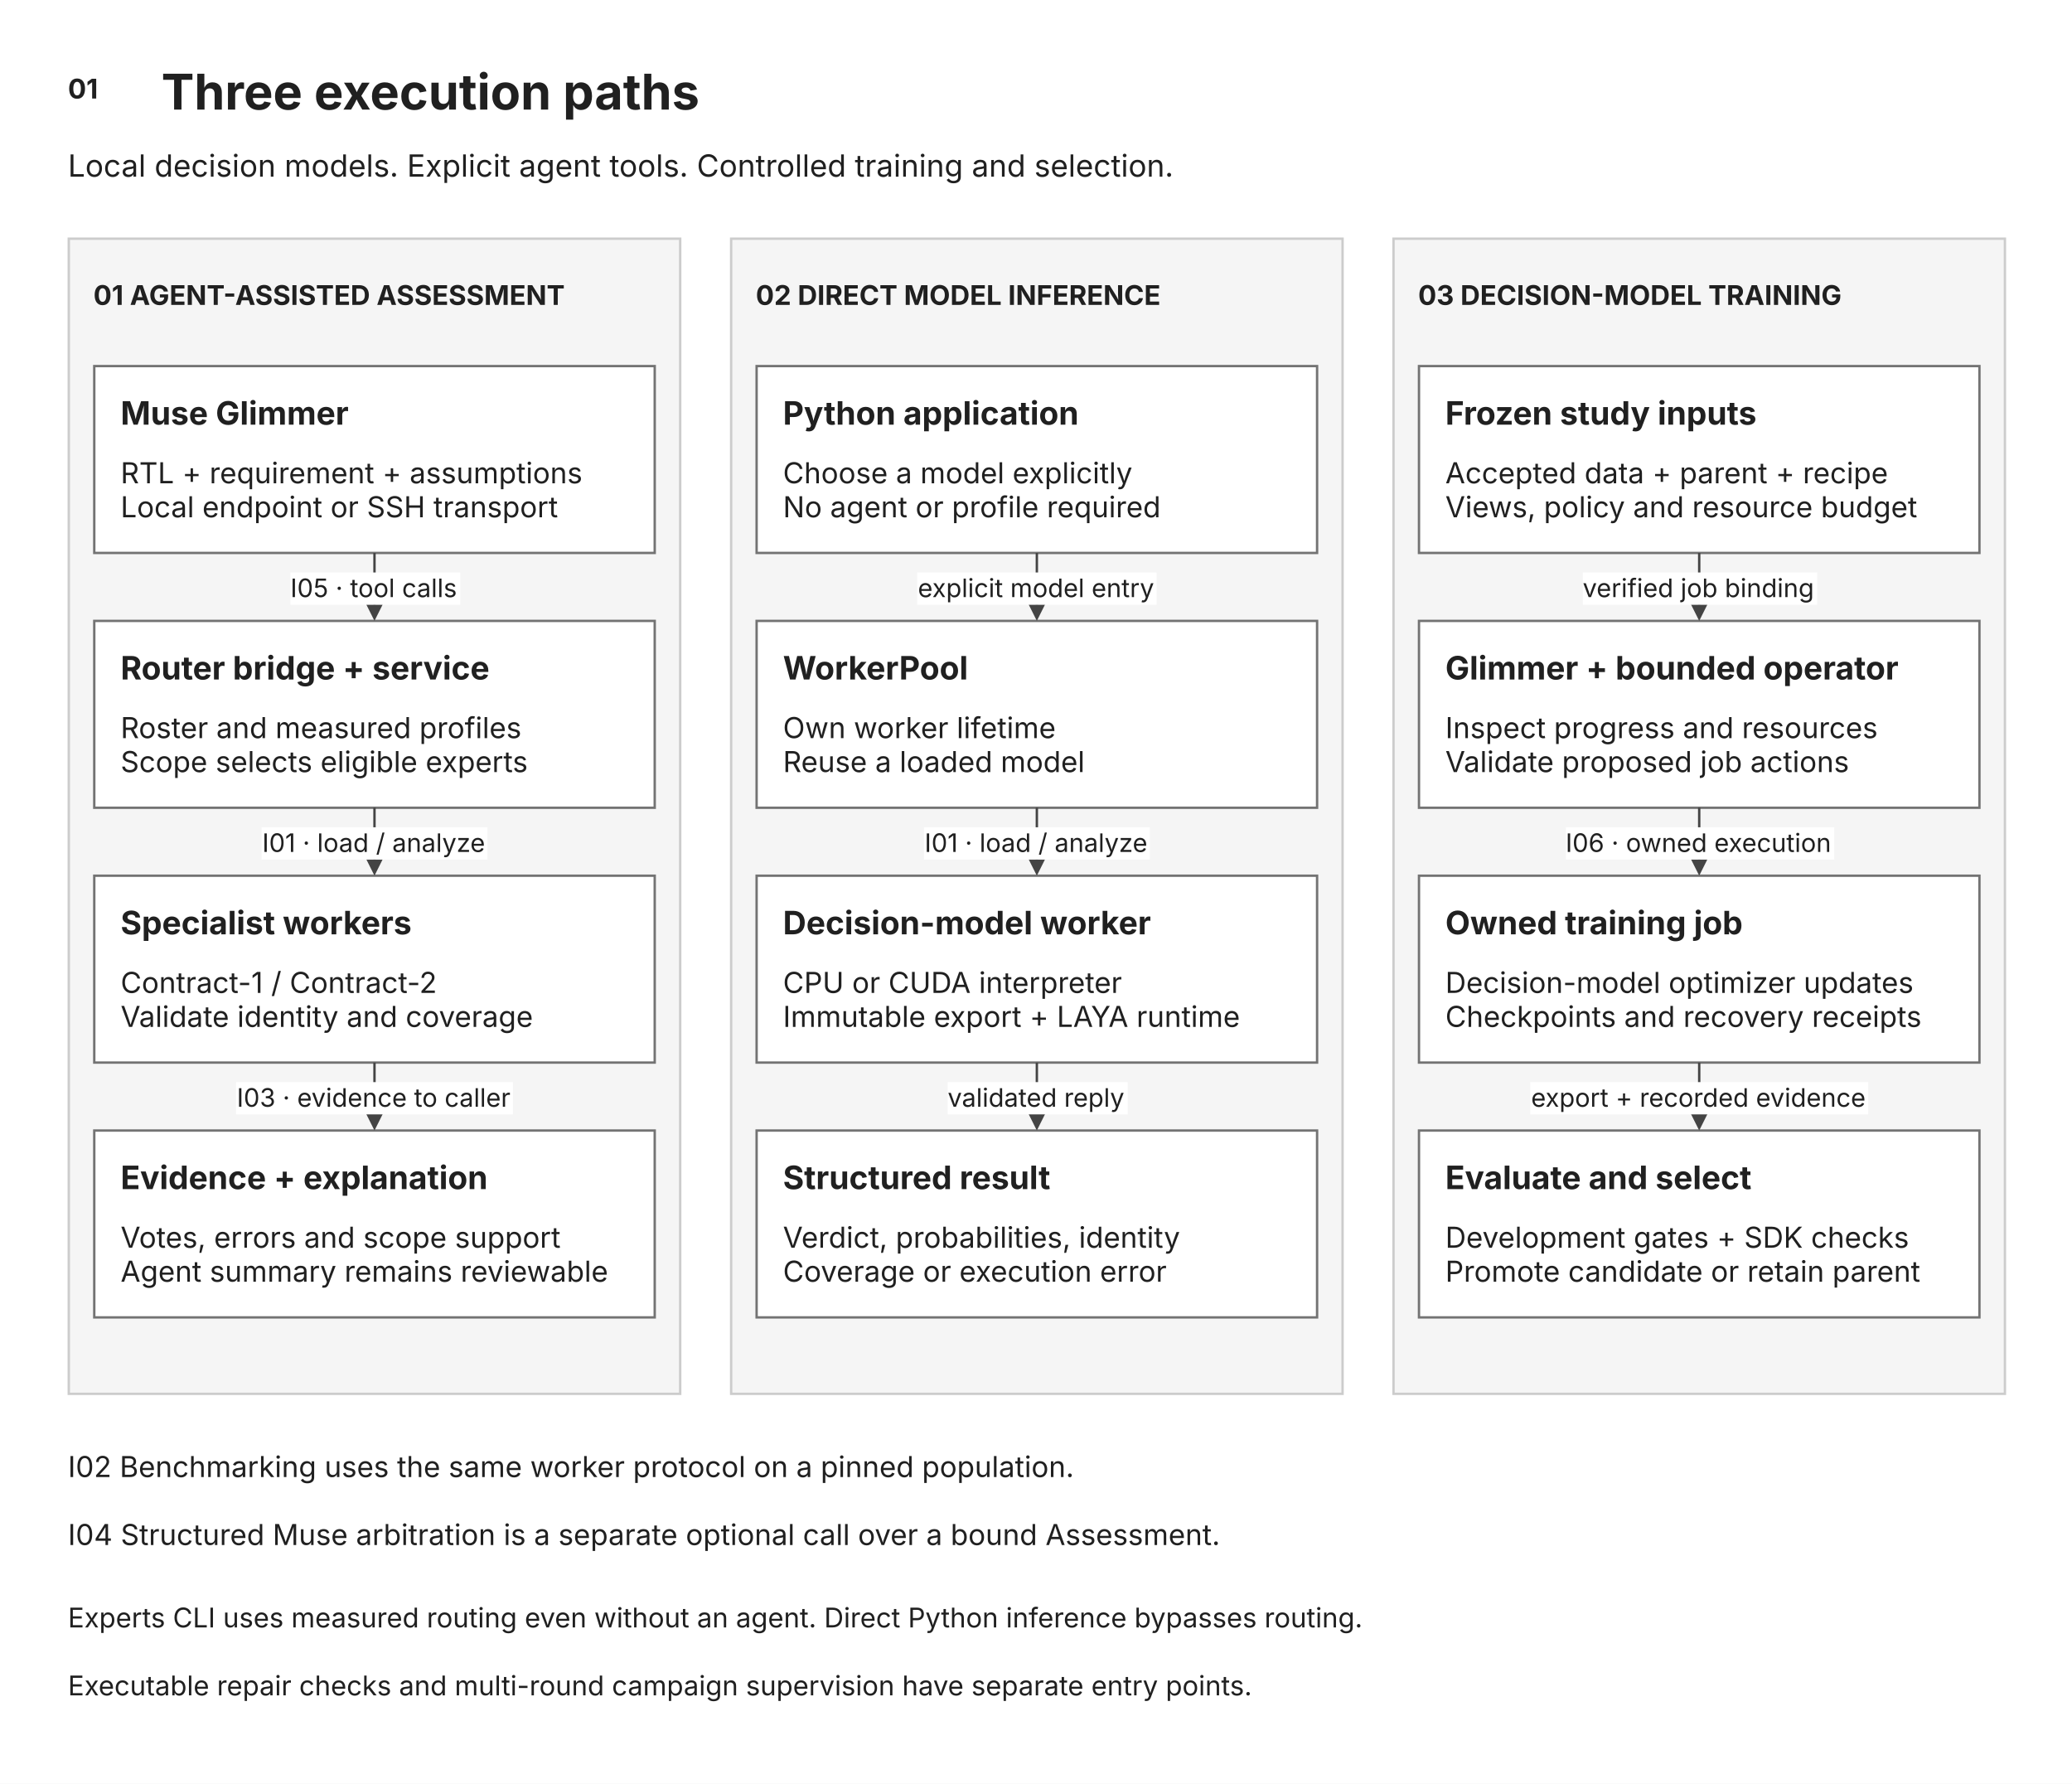
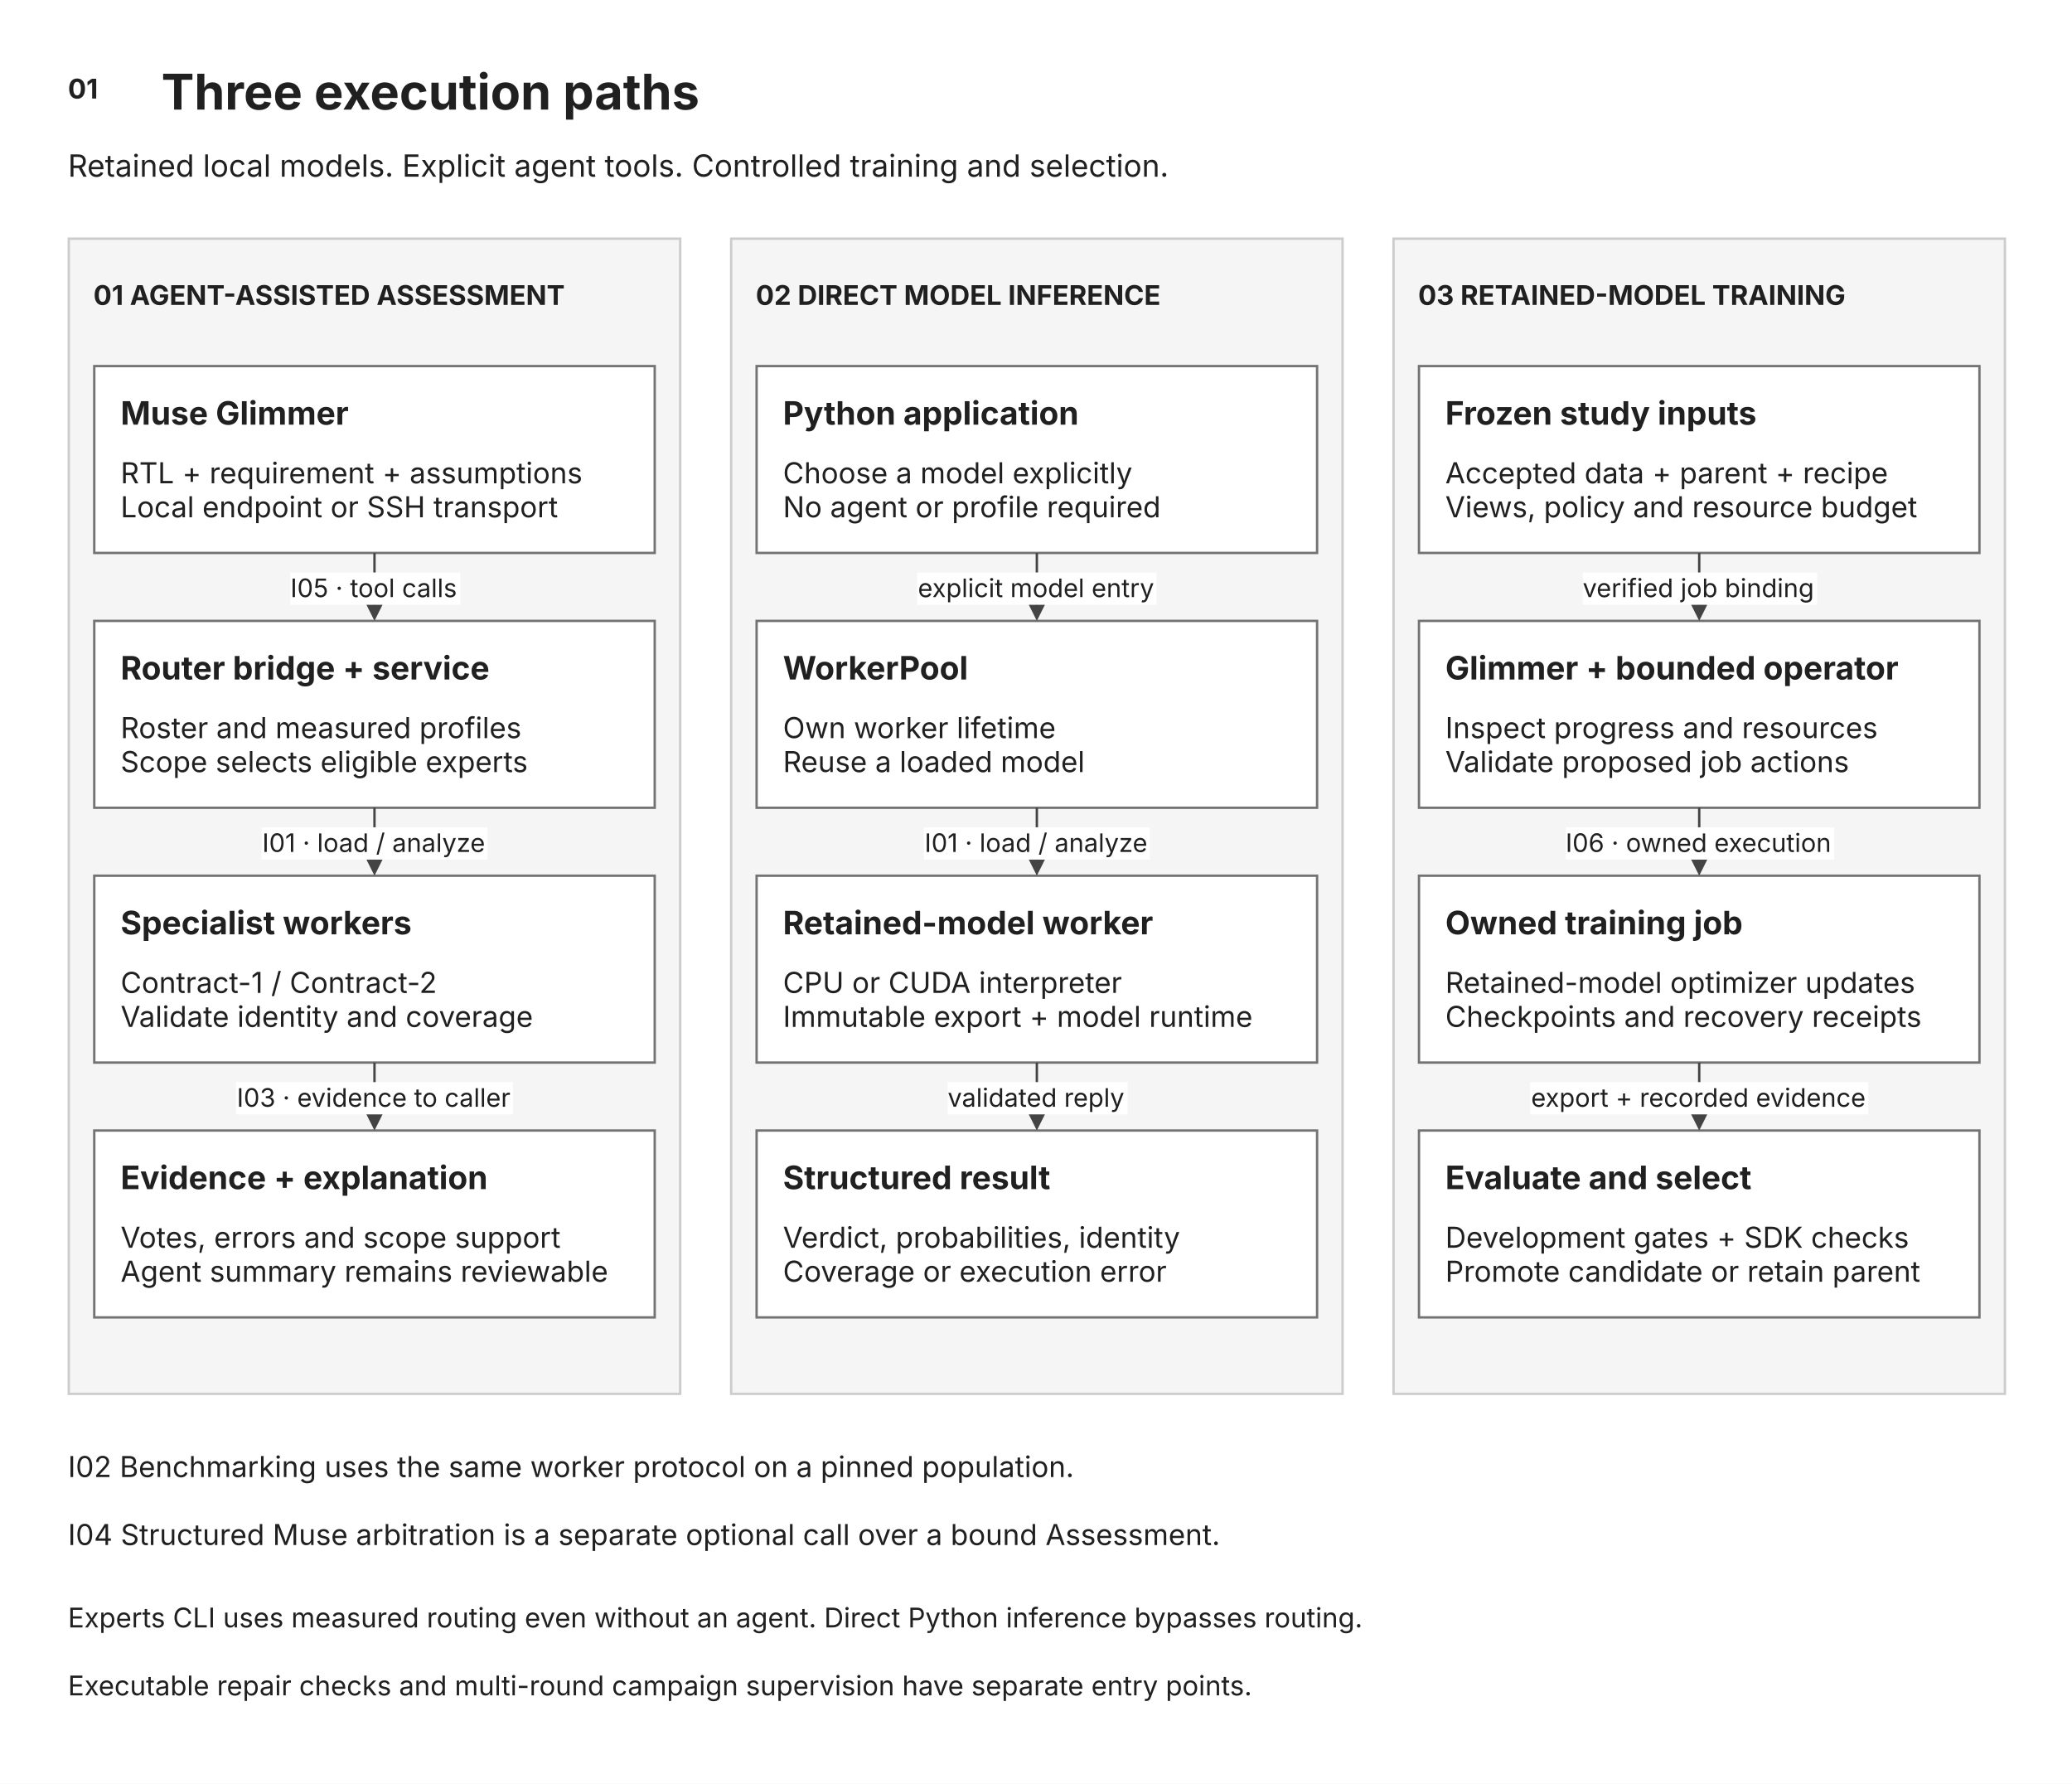
<svg xmlns="http://www.w3.org/2000/svg" style="background: #ffffff; background-color: light-dark(#ffffff, #121212);" version="1.1" width="1220px" height="1050px" viewBox="0 0 1220 1050" role="img" aria-labelledby="figure-title figure-description">
  <defs />
  <rect fill="#ffffff" width="100%" height="100%" x="0" y="0" style="fill: light-dark(rgb(255, 255, 255), rgb(18, 18, 18));" />
  <g>
    <g data-cell-id="0">
      <g data-cell-id="1">
        <g data-cell-id="canvas">
          <g>
            <rect x="10" y="10" width="1200" height="1030" fill="#ffffff" stroke="none" pointer-events="all" style="fill: light-dark(rgb(255, 255, 255), rgb(18, 18, 18));" />
          </g>
        </g>
        <g data-cell-id="number">
          <g>
            <rect x="40" y="30" width="45" height="42" fill="none" stroke="none" pointer-events="all" />
          </g>
          <g>
            <g fill="#202020" font-family="Inter, Arial, sans-serif" font-weight="bold" text-anchor="start" font-size="16px" style="fill: light-dark(rgb(32, 32, 32), rgb(210, 210, 210));">
              <text x="40" y="58">01</text>
            </g>
          </g>
        </g>
        <g data-cell-id="title">
          <g>
            <rect x="95" y="30" width="1080" height="42" fill="none" stroke="none" pointer-events="all" />
          </g>
          <g>
            <g fill="#202020" font-family="Inter, Arial, sans-serif" font-weight="bold" text-anchor="start" font-size="29px" style="fill: light-dark(rgb(32, 32, 32), rgb(210, 210, 210));">
              <text x="95" y="64.5">Three execution paths</text>
            </g>
          </g>
        </g>
        <g data-cell-id="subtitle">
          <g>
            <rect x="40" y="80" width="1140" height="32" fill="none" stroke="none" pointer-events="all" />
          </g>
          <g>
            <g fill="#202020" font-family="Inter, Arial, sans-serif" text-anchor="start" font-size="18px" style="fill: light-dark(rgb(32, 32, 32), rgb(210, 210, 210));">
-               <text x="40" y="104">Local decision models. Explicit agent tools. Controlled training and selection.</text>
+               <text x="40" y="104">Retained local models. Explicit agent tools. Controlled training and selection.</text>
            </g>
          </g>
        </g>
        <g data-cell-id="lane-a">
          <g transform="translate(0.5,0.5)">
            <rect x="40" y="140" width="360" height="680" fill="#f5f5f5" stroke="#cccccc" stroke-width="1.4" pointer-events="all" style="fill: light-dark(rgb(245, 245, 245), rgb(26, 26, 26)); stroke: light-dark(rgb(204, 204, 204), rgb(62, 62, 62));" />
          </g>
        </g>
        <g data-cell-id="lane-a-title">
          <g>
            <rect x="55" y="155" width="330" height="35" fill="none" stroke="none" pointer-events="all" />
          </g>
          <g>
            <g fill="#202020" font-family="Inter, Arial, sans-serif" font-weight="bold" text-anchor="start" font-size="16px" style="fill: light-dark(rgb(32, 32, 32), rgb(210, 210, 210));">
              <text x="55" y="179.5">01  AGENT-ASSISTED ASSESSMENT</text>
            </g>
          </g>
        </g>
        <g data-cell-id="lane-b">
          <g transform="translate(0.5,0.5)">
            <rect x="430" y="140" width="360" height="680" fill="#f5f5f5" stroke="#cccccc" stroke-width="1.4" pointer-events="all" style="fill: light-dark(rgb(245, 245, 245), rgb(26, 26, 26)); stroke: light-dark(rgb(204, 204, 204), rgb(62, 62, 62));" />
          </g>
        </g>
        <g data-cell-id="lane-b-title">
          <g>
            <rect x="445" y="155" width="330" height="35" fill="none" stroke="none" pointer-events="all" />
          </g>
          <g>
            <g fill="#202020" font-family="Inter, Arial, sans-serif" font-weight="bold" text-anchor="start" font-size="16px" style="fill: light-dark(rgb(32, 32, 32), rgb(210, 210, 210));">
              <text x="445" y="179.5">02  DIRECT MODEL INFERENCE</text>
            </g>
          </g>
        </g>
        <g data-cell-id="lane-c">
          <g transform="translate(0.5,0.5)">
            <rect x="820" y="140" width="360" height="680" fill="#f5f5f5" stroke="#cccccc" stroke-width="1.4" pointer-events="all" style="fill: light-dark(rgb(245, 245, 245), rgb(26, 26, 26)); stroke: light-dark(rgb(204, 204, 204), rgb(62, 62, 62));" />
          </g>
        </g>
        <g data-cell-id="lane-c-title">
          <g>
            <rect x="835" y="155" width="330" height="35" fill="none" stroke="none" pointer-events="all" />
          </g>
          <g>
            <g fill="#202020" font-family="Inter, Arial, sans-serif" font-weight="bold" text-anchor="start" font-size="16px" style="fill: light-dark(rgb(32, 32, 32), rgb(210, 210, 210));">
-               <text x="835" y="179.5">03  DECISION-MODEL TRAINING</text>
+               <text x="835" y="179.5">03  RETAINED-MODEL TRAINING</text>
            </g>
          </g>
        </g>
        <g data-cell-id="glimmer">
          <g transform="translate(0.5,0.5)">
            <rect x="55" y="215" width="330" height="110" fill="#ffffff" stroke="#737373" stroke-width="1.4" pointer-events="all" style="fill: light-dark(rgb(255, 255, 255), rgb(18, 18, 18)); stroke: light-dark(rgb(115, 115, 115), rgb(138, 138, 138));" />
          </g>
        </g>
        <g data-cell-id="glimmer-title">
          <g>
            <rect x="71" y="227" width="298" height="29" fill="none" stroke="none" pointer-events="all" />
          </g>
          <g>
            <g fill="#202020" font-family="Inter, Arial, sans-serif" font-weight="bold" text-anchor="start" font-size="19px" style="fill: light-dark(rgb(32, 32, 32), rgb(210, 210, 210));">
              <text x="71" y="250">Muse Glimmer</text>
            </g>
          </g>
        </g>
        <g data-cell-id="glimmer-body">
          <g>
            <rect x="71" y="261" width="298" height="52" fill="none" stroke="none" pointer-events="all" />
          </g>
          <g>
            <g fill="#202020" font-family="Inter, Arial, sans-serif" text-anchor="start" font-size="17px" style="fill: light-dark(rgb(32, 32, 32), rgb(210, 210, 210));">
              <text x="71" y="284.5">RTL + requirement + assumptions</text>
              <text x="71" y="304.5">Local endpoint or SSH transport</text>
            </g>
          </g>
        </g>
        <g data-cell-id="router">
          <g transform="translate(0.5,0.5)">
            <rect x="55" y="365" width="330" height="110" fill="#ffffff" stroke="#737373" stroke-width="1.4" pointer-events="all" style="fill: light-dark(rgb(255, 255, 255), rgb(18, 18, 18)); stroke: light-dark(rgb(115, 115, 115), rgb(138, 138, 138));" />
          </g>
        </g>
        <g data-cell-id="router-title">
          <g>
            <rect x="71" y="377" width="298" height="29" fill="none" stroke="none" pointer-events="all" />
          </g>
          <g>
            <g fill="#202020" font-family="Inter, Arial, sans-serif" font-weight="bold" text-anchor="start" font-size="19px" style="fill: light-dark(rgb(32, 32, 32), rgb(210, 210, 210));">
              <text x="71" y="400">Router bridge + service</text>
            </g>
          </g>
        </g>
        <g data-cell-id="router-body">
          <g>
            <rect x="71" y="411" width="298" height="52" fill="none" stroke="none" pointer-events="all" />
          </g>
          <g>
            <g fill="#202020" font-family="Inter, Arial, sans-serif" text-anchor="start" font-size="17px" style="fill: light-dark(rgb(32, 32, 32), rgb(210, 210, 210));">
              <text x="71" y="434.5">Roster and measured profiles</text>
              <text x="71" y="454.5">Scope selects eligible experts</text>
            </g>
          </g>
        </g>
        <g data-cell-id="rworkers">
          <g transform="translate(0.5,0.5)">
            <rect x="55" y="515" width="330" height="110" fill="#ffffff" stroke="#737373" stroke-width="1.4" pointer-events="all" style="fill: light-dark(rgb(255, 255, 255), rgb(18, 18, 18)); stroke: light-dark(rgb(115, 115, 115), rgb(138, 138, 138));" />
          </g>
        </g>
        <g data-cell-id="rworkers-title">
          <g>
            <rect x="71" y="527" width="298" height="29" fill="none" stroke="none" pointer-events="all" />
          </g>
          <g>
            <g fill="#202020" font-family="Inter, Arial, sans-serif" font-weight="bold" text-anchor="start" font-size="19px" style="fill: light-dark(rgb(32, 32, 32), rgb(210, 210, 210));">
              <text x="71" y="550">Specialist workers</text>
            </g>
          </g>
        </g>
        <g data-cell-id="rworkers-body">
          <g>
            <rect x="71" y="561" width="298" height="52" fill="none" stroke="none" pointer-events="all" />
          </g>
          <g>
            <g fill="#202020" font-family="Inter, Arial, sans-serif" text-anchor="start" font-size="17px" style="fill: light-dark(rgb(32, 32, 32), rgb(210, 210, 210));">
              <text x="71" y="584.5">Contract-1 / Contract-2</text>
              <text x="71" y="604.5">Validate identity and coverage</text>
            </g>
          </g>
        </g>
        <g data-cell-id="explanation">
          <g transform="translate(0.5,0.5)">
            <rect x="55" y="665" width="330" height="110" fill="#ffffff" stroke="#737373" stroke-width="1.4" pointer-events="all" style="fill: light-dark(rgb(255, 255, 255), rgb(18, 18, 18)); stroke: light-dark(rgb(115, 115, 115), rgb(138, 138, 138));" />
          </g>
        </g>
        <g data-cell-id="explanation-title">
          <g>
            <rect x="71" y="677" width="298" height="29" fill="none" stroke="none" pointer-events="all" />
          </g>
          <g>
            <g fill="#202020" font-family="Inter, Arial, sans-serif" font-weight="bold" text-anchor="start" font-size="19px" style="fill: light-dark(rgb(32, 32, 32), rgb(210, 210, 210));">
              <text x="71" y="700">Evidence + explanation</text>
            </g>
          </g>
        </g>
        <g data-cell-id="explanation-body">
          <g>
            <rect x="71" y="711" width="298" height="52" fill="none" stroke="none" pointer-events="all" />
          </g>
          <g>
            <g fill="#202020" font-family="Inter, Arial, sans-serif" text-anchor="start" font-size="17px" style="fill: light-dark(rgb(32, 32, 32), rgb(210, 210, 210));">
              <text x="71" y="734.5">Votes, errors and scope support</text>
              <text x="71" y="754.5">Agent summary remains reviewable</text>
            </g>
          </g>
        </g>
        <g data-cell-id="a1">
          <g transform="translate(0.5,0.5)">
            <path d="M 220 325 L 220 356.03" fill="none" stroke="#444444" stroke-width="1.4" stroke-miterlimit="10" pointer-events="stroke" style="stroke: light-dark(rgb(68, 68, 68), rgb(179, 179, 179));" />
            <path d="M 220 363.43 L 216.3 356.03 L 223.7 356.03 Z" fill="#444444" stroke="#444444" stroke-width="1.4" stroke-miterlimit="10" pointer-events="all" style="fill: light-dark(rgb(68, 68, 68), rgb(179, 179, 179)); stroke: light-dark(rgb(68, 68, 68), rgb(179, 179, 179));" />
          </g>
          <g>
            <g fill="#202020" font-family="Inter, Arial, sans-serif" text-anchor="middle" font-size="15px" style="fill: light-dark(rgb(32, 32, 32), rgb(210, 210, 210));">
              <rect fill="#FFFFFF" stroke="none" x="171" y="337" width="100" height="19" stroke-width="0" style="fill: light-dark(rgb(255, 255, 255), rgb(18, 18, 18));" />
              <text x="220" y="351.5">I05 · tool calls</text>
            </g>
          </g>
        </g>
        <g data-cell-id="a2">
          <g transform="translate(0.5,0.5)">
            <path d="M 220 475 L 220 506.03" fill="none" stroke="#444444" stroke-width="1.4" stroke-miterlimit="10" pointer-events="stroke" style="stroke: light-dark(rgb(68, 68, 68), rgb(179, 179, 179));" />
            <path d="M 220 513.43 L 216.3 506.03 L 223.7 506.03 Z" fill="#444444" stroke="#444444" stroke-width="1.4" stroke-miterlimit="10" pointer-events="all" style="fill: light-dark(rgb(68, 68, 68), rgb(179, 179, 179)); stroke: light-dark(rgb(68, 68, 68), rgb(179, 179, 179));" />
          </g>
          <g>
            <g fill="#202020" font-family="Inter, Arial, sans-serif" text-anchor="middle" font-size="15px" style="fill: light-dark(rgb(32, 32, 32), rgb(210, 210, 210));">
              <rect fill="#FFFFFF" stroke="none" x="154" y="487" width="133" height="19" stroke-width="0" style="fill: light-dark(rgb(255, 255, 255), rgb(18, 18, 18));" />
              <text x="220" y="501.5">I01 · load / analyze</text>
            </g>
          </g>
        </g>
        <g data-cell-id="a3">
          <g transform="translate(0.5,0.5)">
            <path d="M 220 625 L 220 656.03" fill="none" stroke="#444444" stroke-width="1.4" stroke-miterlimit="10" pointer-events="stroke" style="stroke: light-dark(rgb(68, 68, 68), rgb(179, 179, 179));" />
            <path d="M 220 663.43 L 216.3 656.03 L 223.7 656.03 Z" fill="#444444" stroke="#444444" stroke-width="1.4" stroke-miterlimit="10" pointer-events="all" style="fill: light-dark(rgb(68, 68, 68), rgb(179, 179, 179)); stroke: light-dark(rgb(68, 68, 68), rgb(179, 179, 179));" />
          </g>
          <g>
            <g fill="#202020" font-family="Inter, Arial, sans-serif" text-anchor="middle" font-size="15px" style="fill: light-dark(rgb(32, 32, 32), rgb(210, 210, 210));">
              <rect fill="#FFFFFF" stroke="none" x="139" y="637" width="163" height="19" stroke-width="0" style="fill: light-dark(rgb(255, 255, 255), rgb(18, 18, 18));" />
              <text x="220" y="651.5">I03 · evidence to caller</text>
            </g>
          </g>
        </g>
        <g data-cell-id="python">
          <g transform="translate(0.5,0.5)">
            <rect x="445" y="215" width="330" height="110" fill="#ffffff" stroke="#737373" stroke-width="1.4" pointer-events="all" style="fill: light-dark(rgb(255, 255, 255), rgb(18, 18, 18)); stroke: light-dark(rgb(115, 115, 115), rgb(138, 138, 138));" />
          </g>
        </g>
        <g data-cell-id="python-title">
          <g>
            <rect x="461" y="227" width="298" height="29" fill="none" stroke="none" pointer-events="all" />
          </g>
          <g>
            <g fill="#202020" font-family="Inter, Arial, sans-serif" font-weight="bold" text-anchor="start" font-size="19px" style="fill: light-dark(rgb(32, 32, 32), rgb(210, 210, 210));">
              <text x="461" y="250">Python application</text>
            </g>
          </g>
        </g>
        <g data-cell-id="python-body">
          <g>
            <rect x="461" y="261" width="298" height="52" fill="none" stroke="none" pointer-events="all" />
          </g>
          <g>
            <g fill="#202020" font-family="Inter, Arial, sans-serif" text-anchor="start" font-size="17px" style="fill: light-dark(rgb(32, 32, 32), rgb(210, 210, 210));">
              <text x="461" y="284.5">Choose a model explicitly</text>
              <text x="461" y="304.5">No agent or profile required</text>
            </g>
          </g>
        </g>
        <g data-cell-id="pool">
          <g transform="translate(0.5,0.5)">
            <rect x="445" y="365" width="330" height="110" fill="#ffffff" stroke="#737373" stroke-width="1.4" pointer-events="all" style="fill: light-dark(rgb(255, 255, 255), rgb(18, 18, 18)); stroke: light-dark(rgb(115, 115, 115), rgb(138, 138, 138));" />
          </g>
        </g>
        <g data-cell-id="pool-title">
          <g>
            <rect x="461" y="377" width="298" height="29" fill="none" stroke="none" pointer-events="all" />
          </g>
          <g>
            <g fill="#202020" font-family="Inter, Arial, sans-serif" font-weight="bold" text-anchor="start" font-size="19px" style="fill: light-dark(rgb(32, 32, 32), rgb(210, 210, 210));">
              <text x="461" y="400">WorkerPool</text>
            </g>
          </g>
        </g>
        <g data-cell-id="pool-body">
          <g>
            <rect x="461" y="411" width="298" height="52" fill="none" stroke="none" pointer-events="all" />
          </g>
          <g>
            <g fill="#202020" font-family="Inter, Arial, sans-serif" text-anchor="start" font-size="17px" style="fill: light-dark(rgb(32, 32, 32), rgb(210, 210, 210));">
              <text x="461" y="434.5">Own worker lifetime</text>
              <text x="461" y="454.5">Reuse a loaded model</text>
            </g>
          </g>
        </g>
        <g data-cell-id="directworker">
          <g transform="translate(0.5,0.5)">
            <rect x="445" y="515" width="330" height="110" fill="#ffffff" stroke="#737373" stroke-width="1.4" pointer-events="all" style="fill: light-dark(rgb(255, 255, 255), rgb(18, 18, 18)); stroke: light-dark(rgb(115, 115, 115), rgb(138, 138, 138));" />
          </g>
        </g>
        <g data-cell-id="directworker-title">
          <g>
            <rect x="461" y="527" width="298" height="29" fill="none" stroke="none" pointer-events="all" />
          </g>
          <g>
            <g fill="#202020" font-family="Inter, Arial, sans-serif" font-weight="bold" text-anchor="start" font-size="19px" style="fill: light-dark(rgb(32, 32, 32), rgb(210, 210, 210));">
-               <text x="461" y="550">Decision-model worker</text>
+               <text x="461" y="550">Retained-model worker</text>
            </g>
          </g>
        </g>
        <g data-cell-id="directworker-body">
          <g>
            <rect x="461" y="561" width="298" height="52" fill="none" stroke="none" pointer-events="all" />
          </g>
          <g>
            <g fill="#202020" font-family="Inter, Arial, sans-serif" text-anchor="start" font-size="17px" style="fill: light-dark(rgb(32, 32, 32), rgb(210, 210, 210));">
              <text x="461" y="584.5">CPU or CUDA interpreter</text>
-               <text x="461" y="604.5">Immutable export + LAYA runtime</text>
+               <text x="461" y="604.5">Immutable export + model runtime</text>
            </g>
          </g>
        </g>
        <g data-cell-id="prediction">
          <g transform="translate(0.5,0.5)">
            <rect x="445" y="665" width="330" height="110" fill="#ffffff" stroke="#737373" stroke-width="1.4" pointer-events="all" style="fill: light-dark(rgb(255, 255, 255), rgb(18, 18, 18)); stroke: light-dark(rgb(115, 115, 115), rgb(138, 138, 138));" />
          </g>
        </g>
        <g data-cell-id="prediction-title">
          <g>
            <rect x="461" y="677" width="298" height="29" fill="none" stroke="none" pointer-events="all" />
          </g>
          <g>
            <g fill="#202020" font-family="Inter, Arial, sans-serif" font-weight="bold" text-anchor="start" font-size="19px" style="fill: light-dark(rgb(32, 32, 32), rgb(210, 210, 210));">
              <text x="461" y="700">Structured result</text>
            </g>
          </g>
        </g>
        <g data-cell-id="prediction-body">
          <g>
            <rect x="461" y="711" width="298" height="52" fill="none" stroke="none" pointer-events="all" />
          </g>
          <g>
            <g fill="#202020" font-family="Inter, Arial, sans-serif" text-anchor="start" font-size="17px" style="fill: light-dark(rgb(32, 32, 32), rgb(210, 210, 210));">
              <text x="461" y="734.5">Verdict, probabilities, identity</text>
              <text x="461" y="754.5">Coverage or execution error</text>
            </g>
          </g>
        </g>
        <g data-cell-id="b1">
          <g transform="translate(0.5,0.5)">
            <path d="M 610 325 L 610 356.03" fill="none" stroke="#444444" stroke-width="1.4" stroke-miterlimit="10" pointer-events="stroke" style="stroke: light-dark(rgb(68, 68, 68), rgb(179, 179, 179));" />
            <path d="M 610 363.43 L 606.3 356.03 L 613.7 356.03 Z" fill="#444444" stroke="#444444" stroke-width="1.4" stroke-miterlimit="10" pointer-events="all" style="fill: light-dark(rgb(68, 68, 68), rgb(179, 179, 179)); stroke: light-dark(rgb(68, 68, 68), rgb(179, 179, 179));" />
          </g>
          <g>
            <g fill="#202020" font-family="Inter, Arial, sans-serif" text-anchor="middle" font-size="15px" style="fill: light-dark(rgb(32, 32, 32), rgb(210, 210, 210));">
              <rect fill="#FFFFFF" stroke="none" x="540" y="337" width="141" height="19" stroke-width="0" style="fill: light-dark(rgb(255, 255, 255), rgb(18, 18, 18));" />
              <text x="610" y="351.5">explicit model entry</text>
            </g>
          </g>
        </g>
        <g data-cell-id="b2">
          <g transform="translate(0.5,0.5)">
            <path d="M 610 475 L 610 506.03" fill="none" stroke="#444444" stroke-width="1.4" stroke-miterlimit="10" pointer-events="stroke" style="stroke: light-dark(rgb(68, 68, 68), rgb(179, 179, 179));" />
            <path d="M 610 513.43 L 606.3 506.03 L 613.7 506.03 Z" fill="#444444" stroke="#444444" stroke-width="1.4" stroke-miterlimit="10" pointer-events="all" style="fill: light-dark(rgb(68, 68, 68), rgb(179, 179, 179)); stroke: light-dark(rgb(68, 68, 68), rgb(179, 179, 179));" />
          </g>
          <g>
            <g fill="#202020" font-family="Inter, Arial, sans-serif" text-anchor="middle" font-size="15px" style="fill: light-dark(rgb(32, 32, 32), rgb(210, 210, 210));">
              <rect fill="#FFFFFF" stroke="none" x="544" y="487" width="133" height="19" stroke-width="0" style="fill: light-dark(rgb(255, 255, 255), rgb(18, 18, 18));" />
              <text x="610" y="501.5">I01 · load / analyze</text>
            </g>
          </g>
        </g>
        <g data-cell-id="b3">
          <g transform="translate(0.5,0.5)">
            <path d="M 610 625 L 610 656.03" fill="none" stroke="#444444" stroke-width="1.4" stroke-miterlimit="10" pointer-events="stroke" style="stroke: light-dark(rgb(68, 68, 68), rgb(179, 179, 179));" />
            <path d="M 610 663.43 L 606.3 656.03 L 613.7 656.03 Z" fill="#444444" stroke="#444444" stroke-width="1.4" stroke-miterlimit="10" pointer-events="all" style="fill: light-dark(rgb(68, 68, 68), rgb(179, 179, 179)); stroke: light-dark(rgb(68, 68, 68), rgb(179, 179, 179));" />
          </g>
          <g>
            <g fill="#202020" font-family="Inter, Arial, sans-serif" text-anchor="middle" font-size="15px" style="fill: light-dark(rgb(32, 32, 32), rgb(210, 210, 210));">
              <rect fill="#FFFFFF" stroke="none" x="558" y="637" width="106" height="19" stroke-width="0" style="fill: light-dark(rgb(255, 255, 255), rgb(18, 18, 18));" />
              <text x="610" y="651.5">validated reply</text>
            </g>
          </g>
        </g>
        <g data-cell-id="study">
          <g transform="translate(0.5,0.5)">
            <rect x="835" y="215" width="330" height="110" fill="#ffffff" stroke="#737373" stroke-width="1.4" pointer-events="all" style="fill: light-dark(rgb(255, 255, 255), rgb(18, 18, 18)); stroke: light-dark(rgb(115, 115, 115), rgb(138, 138, 138));" />
          </g>
        </g>
        <g data-cell-id="study-title">
          <g>
            <rect x="851" y="227" width="298" height="29" fill="none" stroke="none" pointer-events="all" />
          </g>
          <g>
            <g fill="#202020" font-family="Inter, Arial, sans-serif" font-weight="bold" text-anchor="start" font-size="19px" style="fill: light-dark(rgb(32, 32, 32), rgb(210, 210, 210));">
              <text x="851" y="250">Frozen study inputs</text>
            </g>
          </g>
        </g>
        <g data-cell-id="study-body">
          <g>
            <rect x="851" y="261" width="298" height="52" fill="none" stroke="none" pointer-events="all" />
          </g>
          <g>
            <g fill="#202020" font-family="Inter, Arial, sans-serif" text-anchor="start" font-size="17px" style="fill: light-dark(rgb(32, 32, 32), rgb(210, 210, 210));">
              <text x="851" y="284.5">Accepted data + parent + recipe</text>
              <text x="851" y="304.5">Views, policy and resource budget</text>
            </g>
          </g>
        </g>
        <g data-cell-id="operator">
          <g transform="translate(0.5,0.5)">
            <rect x="835" y="365" width="330" height="110" fill="#ffffff" stroke="#737373" stroke-width="1.4" pointer-events="all" style="fill: light-dark(rgb(255, 255, 255), rgb(18, 18, 18)); stroke: light-dark(rgb(115, 115, 115), rgb(138, 138, 138));" />
          </g>
        </g>
        <g data-cell-id="operator-title">
          <g>
            <rect x="851" y="377" width="298" height="29" fill="none" stroke="none" pointer-events="all" />
          </g>
          <g>
            <g fill="#202020" font-family="Inter, Arial, sans-serif" font-weight="bold" text-anchor="start" font-size="19px" style="fill: light-dark(rgb(32, 32, 32), rgb(210, 210, 210));">
              <text x="851" y="400">Glimmer + bounded operator</text>
            </g>
          </g>
        </g>
        <g data-cell-id="operator-body">
          <g>
            <rect x="851" y="411" width="298" height="52" fill="none" stroke="none" pointer-events="all" />
          </g>
          <g>
            <g fill="#202020" font-family="Inter, Arial, sans-serif" text-anchor="start" font-size="17px" style="fill: light-dark(rgb(32, 32, 32), rgb(210, 210, 210));">
              <text x="851" y="434.5">Inspect progress and resources</text>
              <text x="851" y="454.5">Validate proposed job actions</text>
            </g>
          </g>
        </g>
        <g data-cell-id="job">
          <g transform="translate(0.5,0.5)">
            <rect x="835" y="515" width="330" height="110" fill="#ffffff" stroke="#737373" stroke-width="1.4" pointer-events="all" style="fill: light-dark(rgb(255, 255, 255), rgb(18, 18, 18)); stroke: light-dark(rgb(115, 115, 115), rgb(138, 138, 138));" />
          </g>
        </g>
        <g data-cell-id="job-title">
          <g>
            <rect x="851" y="527" width="298" height="29" fill="none" stroke="none" pointer-events="all" />
          </g>
          <g>
            <g fill="#202020" font-family="Inter, Arial, sans-serif" font-weight="bold" text-anchor="start" font-size="19px" style="fill: light-dark(rgb(32, 32, 32), rgb(210, 210, 210));">
              <text x="851" y="550">Owned training job</text>
            </g>
          </g>
        </g>
        <g data-cell-id="job-body">
          <g>
            <rect x="851" y="561" width="298" height="52" fill="none" stroke="none" pointer-events="all" />
          </g>
          <g>
            <g fill="#202020" font-family="Inter, Arial, sans-serif" text-anchor="start" font-size="17px" style="fill: light-dark(rgb(32, 32, 32), rgb(210, 210, 210));">
-               <text x="851" y="584.5">Decision-model optimizer updates</text>
+               <text x="851" y="584.5">Retained-model optimizer updates</text>
              <text x="851" y="604.5">Checkpoints and recovery receipts</text>
            </g>
          </g>
        </g>
        <g data-cell-id="selection">
          <g transform="translate(0.5,0.5)">
            <rect x="835" y="665" width="330" height="110" fill="#ffffff" stroke="#737373" stroke-width="1.4" pointer-events="all" style="fill: light-dark(rgb(255, 255, 255), rgb(18, 18, 18)); stroke: light-dark(rgb(115, 115, 115), rgb(138, 138, 138));" />
          </g>
        </g>
        <g data-cell-id="selection-title">
          <g>
            <rect x="851" y="677" width="298" height="29" fill="none" stroke="none" pointer-events="all" />
          </g>
          <g>
            <g fill="#202020" font-family="Inter, Arial, sans-serif" font-weight="bold" text-anchor="start" font-size="19px" style="fill: light-dark(rgb(32, 32, 32), rgb(210, 210, 210));">
              <text x="851" y="700">Evaluate and select</text>
            </g>
          </g>
        </g>
        <g data-cell-id="selection-body">
          <g>
            <rect x="851" y="711" width="298" height="52" fill="none" stroke="none" pointer-events="all" />
          </g>
          <g>
            <g fill="#202020" font-family="Inter, Arial, sans-serif" text-anchor="start" font-size="17px" style="fill: light-dark(rgb(32, 32, 32), rgb(210, 210, 210));">
              <text x="851" y="734.5">Development gates + SDK checks</text>
              <text x="851" y="754.5">Promote candidate or retain parent</text>
            </g>
          </g>
        </g>
        <g data-cell-id="c1">
          <g transform="translate(0.5,0.5)">
            <path d="M 1000 325 L 1000 356.03" fill="none" stroke="#444444" stroke-width="1.4" stroke-miterlimit="10" pointer-events="stroke" style="stroke: light-dark(rgb(68, 68, 68), rgb(179, 179, 179));" />
            <path d="M 1000 363.43 L 996.3 356.03 L 1003.7 356.03 Z" fill="#444444" stroke="#444444" stroke-width="1.4" stroke-miterlimit="10" pointer-events="all" style="fill: light-dark(rgb(68, 68, 68), rgb(179, 179, 179)); stroke: light-dark(rgb(68, 68, 68), rgb(179, 179, 179));" />
          </g>
          <g>
            <g fill="#202020" font-family="Inter, Arial, sans-serif" text-anchor="middle" font-size="15px" style="fill: light-dark(rgb(32, 32, 32), rgb(210, 210, 210));">
              <rect fill="#FFFFFF" stroke="none" x="932" y="337" width="138" height="19" stroke-width="0" style="fill: light-dark(rgb(255, 255, 255), rgb(18, 18, 18));" />
              <text x="1000" y="351.5">verified job binding</text>
            </g>
          </g>
        </g>
        <g data-cell-id="c2">
          <g transform="translate(0.5,0.5)">
            <path d="M 1000 475 L 1000 506.03" fill="none" stroke="#444444" stroke-width="1.4" stroke-miterlimit="10" pointer-events="stroke" style="stroke: light-dark(rgb(68, 68, 68), rgb(179, 179, 179));" />
            <path d="M 1000 513.43 L 996.3 506.03 L 1003.7 506.03 Z" fill="#444444" stroke="#444444" stroke-width="1.4" stroke-miterlimit="10" pointer-events="all" style="fill: light-dark(rgb(68, 68, 68), rgb(179, 179, 179)); stroke: light-dark(rgb(68, 68, 68), rgb(179, 179, 179));" />
          </g>
          <g>
            <g fill="#202020" font-family="Inter, Arial, sans-serif" text-anchor="middle" font-size="15px" style="fill: light-dark(rgb(32, 32, 32), rgb(210, 210, 210));">
              <rect fill="#FFFFFF" stroke="none" x="922" y="487" width="158" height="19" stroke-width="0" style="fill: light-dark(rgb(255, 255, 255), rgb(18, 18, 18));" />
              <text x="1000" y="501.5">I06 · owned execution</text>
            </g>
          </g>
        </g>
        <g data-cell-id="c3">
          <g transform="translate(0.5,0.5)">
            <path d="M 1000 625 L 1000 656.03" fill="none" stroke="#444444" stroke-width="1.4" stroke-miterlimit="10" pointer-events="stroke" style="stroke: light-dark(rgb(68, 68, 68), rgb(179, 179, 179));" />
            <path d="M 1000 663.43 L 996.3 656.03 L 1003.7 656.03 Z" fill="#444444" stroke="#444444" stroke-width="1.4" stroke-miterlimit="10" pointer-events="all" style="fill: light-dark(rgb(68, 68, 68), rgb(179, 179, 179)); stroke: light-dark(rgb(68, 68, 68), rgb(179, 179, 179));" />
          </g>
          <g>
            <g fill="#202020" font-family="Inter, Arial, sans-serif" text-anchor="middle" font-size="15px" style="fill: light-dark(rgb(32, 32, 32), rgb(210, 210, 210));">
              <rect fill="#FFFFFF" stroke="none" x="901" y="637" width="199" height="19" stroke-width="0" style="fill: light-dark(rgb(255, 255, 255), rgb(18, 18, 18));" />
              <text x="1000" y="651.5">export + recorded evidence</text>
            </g>
          </g>
        </g>
        <g data-cell-id="note1">
          <g>
            <rect x="40" y="845" width="1140" height="34" fill="none" stroke="none" pointer-events="all" />
          </g>
          <g>
            <g fill="#202020" font-family="Inter, Arial, sans-serif" text-anchor="start" font-size="17px" style="fill: light-dark(rgb(32, 32, 32), rgb(210, 210, 210));">
              <text x="40" y="869.5">I02  Benchmarking uses the same worker protocol on a pinned population.</text>
            </g>
          </g>
        </g>
        <g data-cell-id="note2">
          <g>
            <rect x="40" y="885" width="1140" height="34" fill="none" stroke="none" pointer-events="all" />
          </g>
          <g>
            <g fill="#202020" font-family="Inter, Arial, sans-serif" text-anchor="start" font-size="17px" style="fill: light-dark(rgb(32, 32, 32), rgb(210, 210, 210));">
              <text x="40" y="909.5">I04  Structured Muse arbitration is a separate optional call over a bound Assessment.</text>
            </g>
          </g>
        </g>
        <g data-cell-id="note3">
          <g>
            <rect x="40" y="935" width="1140" height="32" fill="none" stroke="none" pointer-events="all" />
          </g>
          <g>
            <g fill="#202020" font-family="Inter, Arial, sans-serif" text-anchor="start" font-size="16px" style="fill: light-dark(rgb(32, 32, 32), rgb(210, 210, 210));">
              <text x="40" y="958">Experts CLI uses measured routing even without an agent. Direct Python inference bypasses routing.</text>
            </g>
          </g>
        </g>
        <g data-cell-id="note4">
          <g>
            <rect x="40" y="975" width="1140" height="32" fill="none" stroke="none" pointer-events="all" />
          </g>
          <g>
            <g fill="#202020" font-family="Inter, Arial, sans-serif" text-anchor="start" font-size="16px" style="fill: light-dark(rgb(32, 32, 32), rgb(210, 210, 210));">
              <text x="40" y="998">Executable repair checks and multi-round campaign supervision have separate entry points.</text>
            </g>
          </g>
        </g>
      </g>
    </g>
  </g>
</svg>
